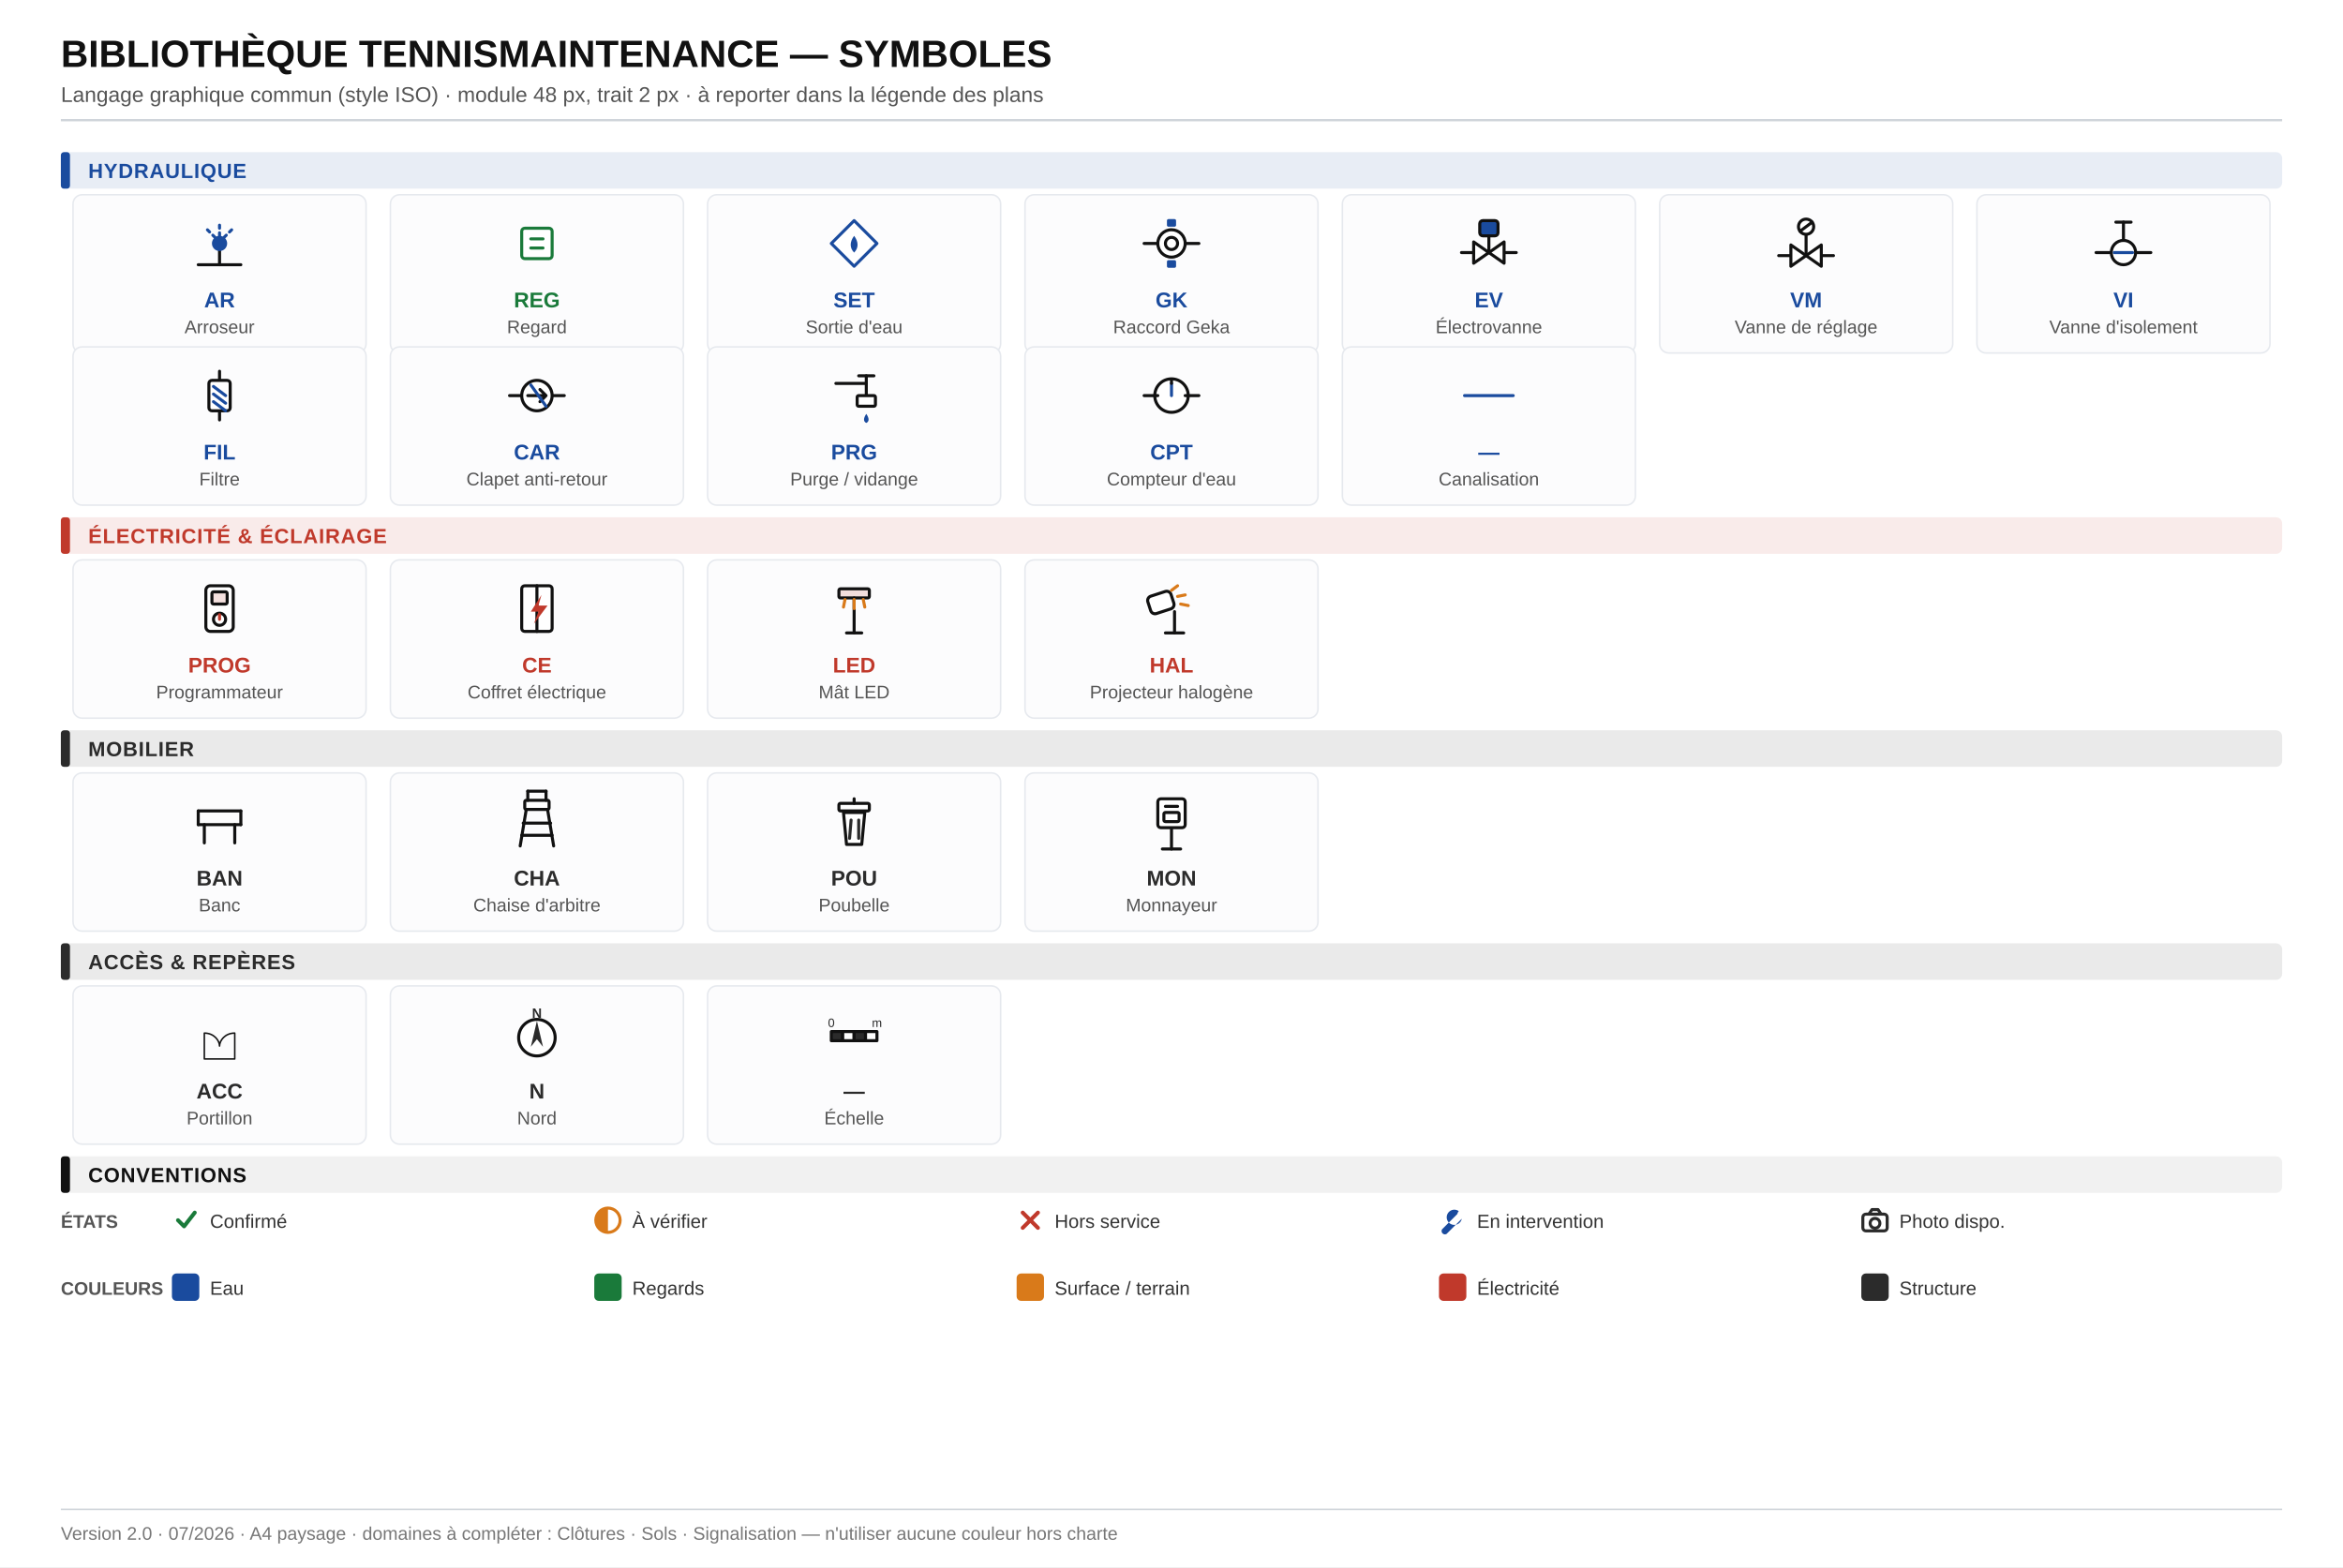
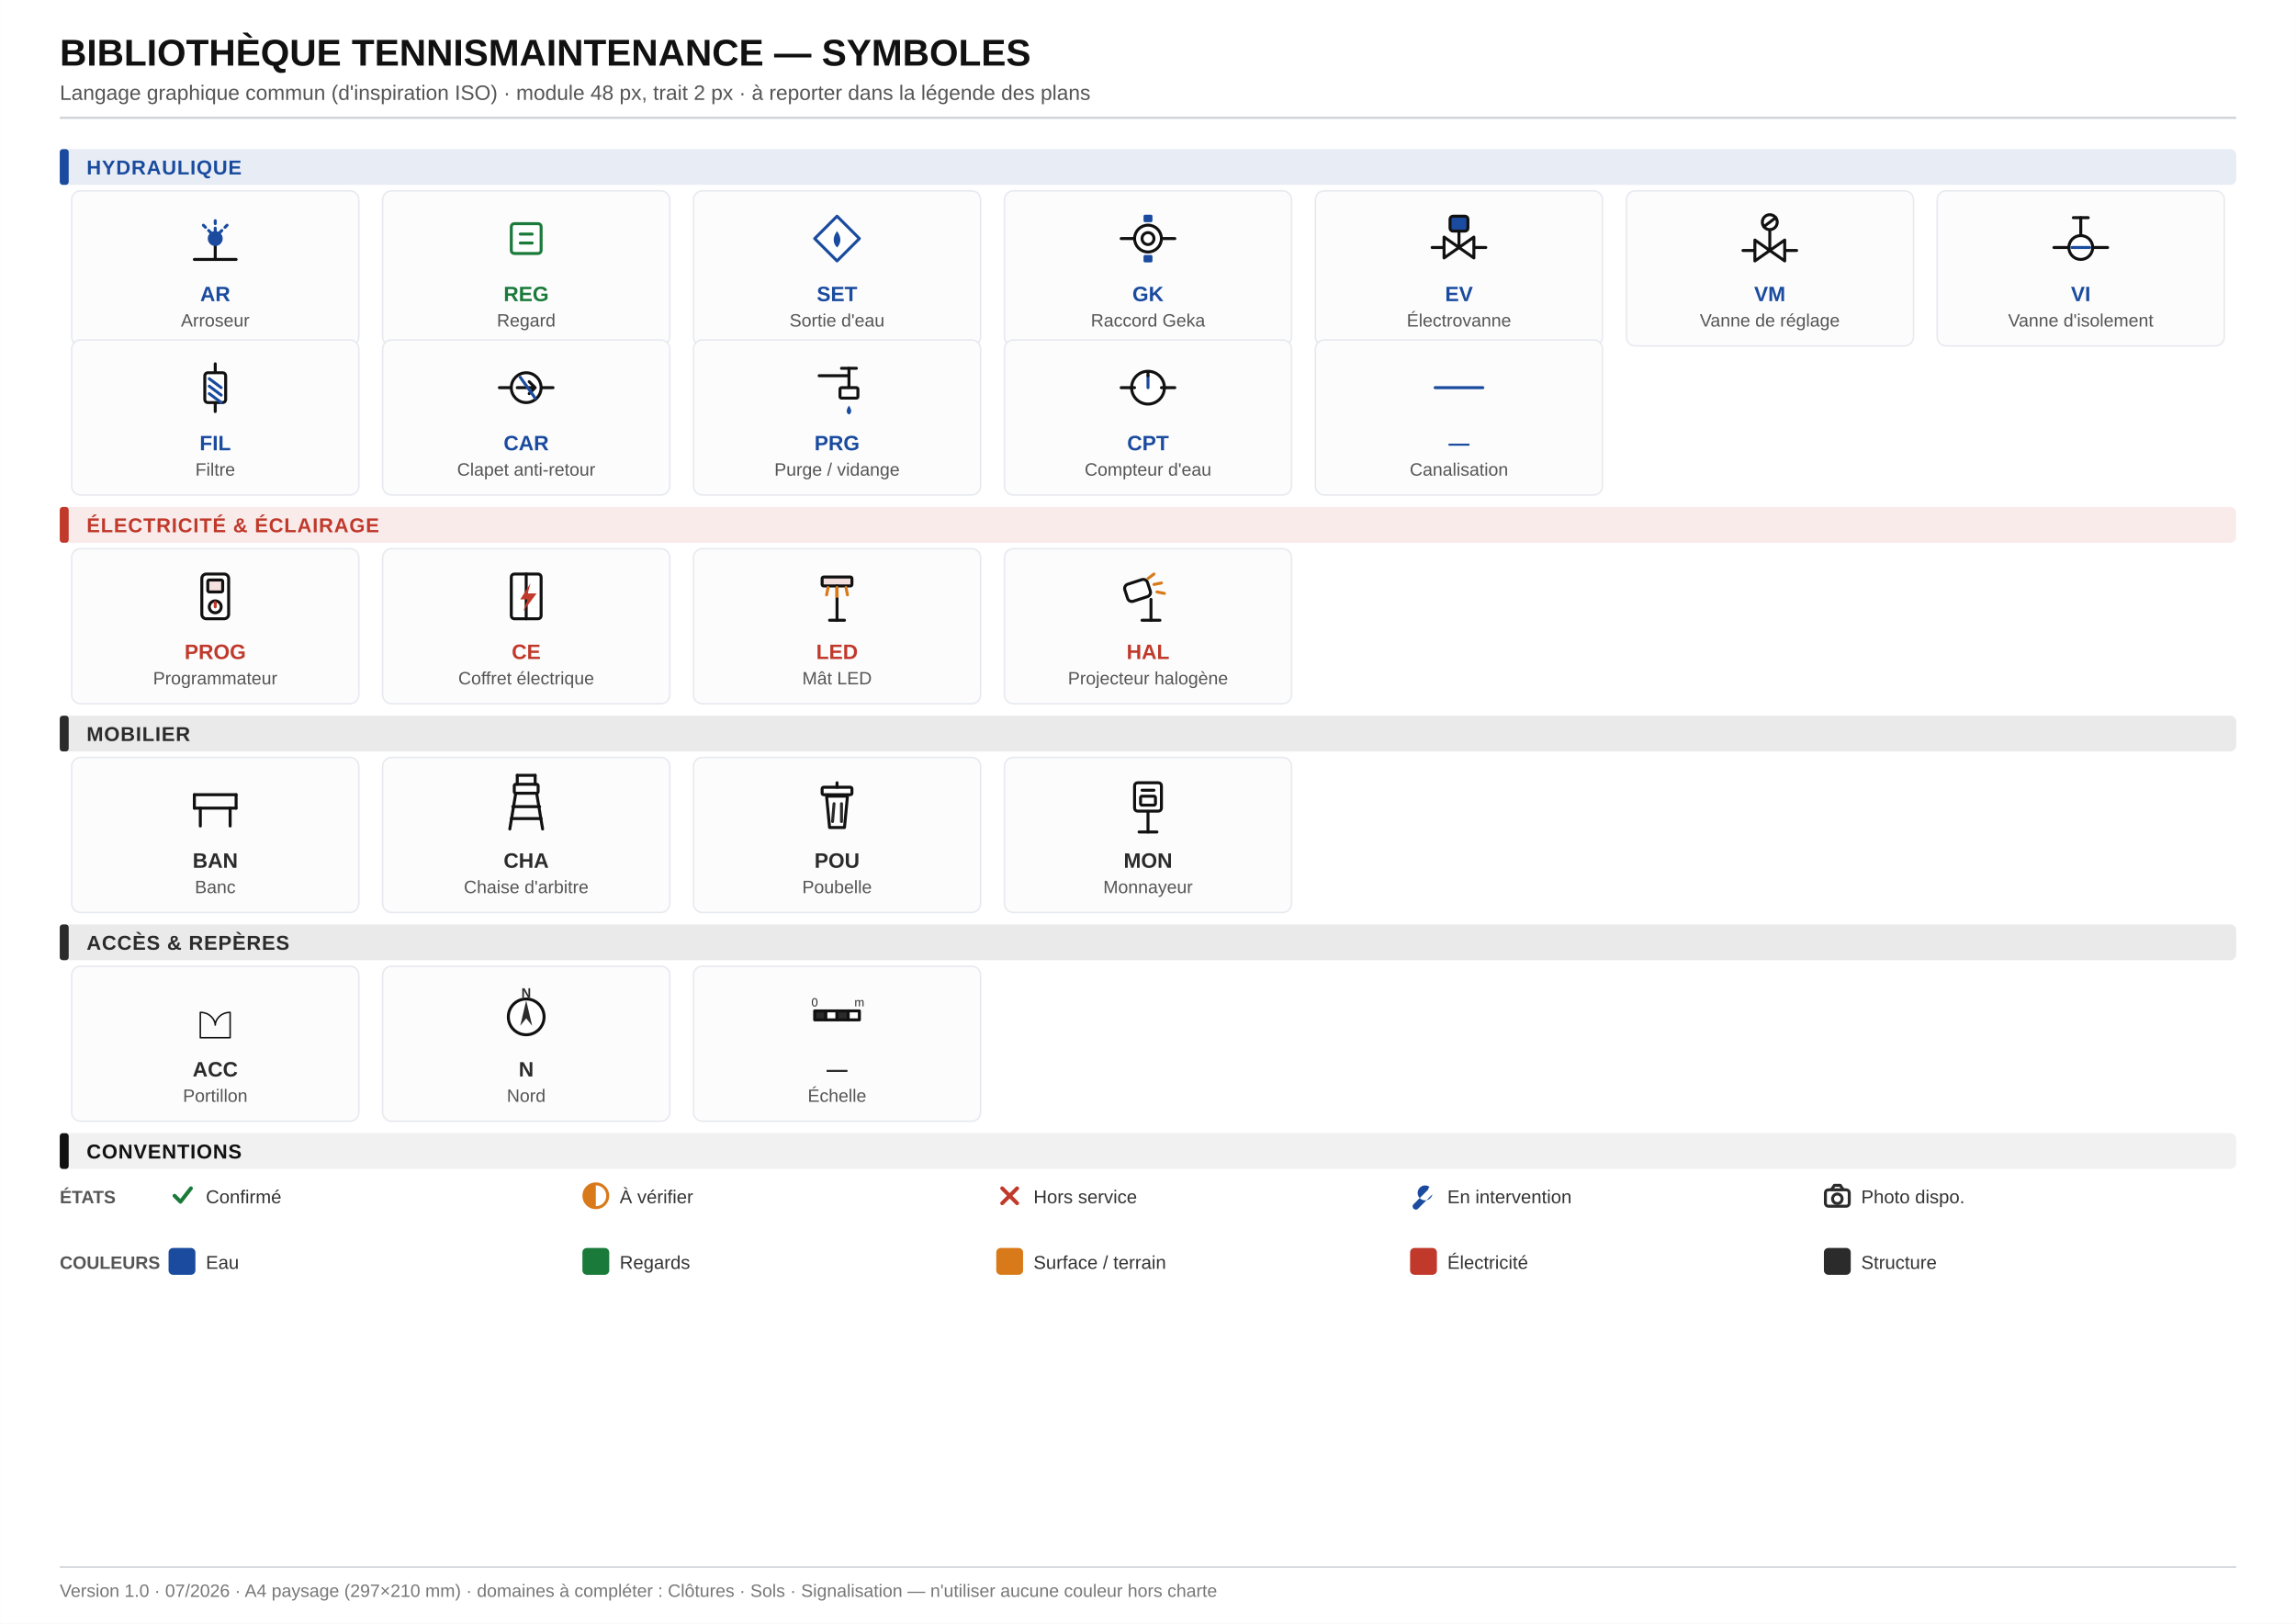
- <svg xmlns="http://www.w3.org/2000/svg" width="1540" height="1030" viewBox="0 0 1540 1030" font-family="Arial, Helvetica, sans-serif" version="1.1">
-   <rect x="0" y="0" width="1540" height="1030" fill="#ffffff" />
+ <svg xmlns="http://www.w3.org/2000/svg" width="297mm" height="210mm" viewBox="0 0 1540 1089" font-family="Arial, Helvetica, sans-serif" version="1.1">
+   <defs>
+     <symbol id="tm-ar" viewBox="0 0 48 48" overflow="visible">
+       <g fill="none" stroke="#111111" stroke-width="2" stroke-linecap="round" stroke-linejoin="round">
+         <line x1="10" y1="38" x2="38" y2="38" />
+         <line x1="24" y1="38" x2="24" y2="27" />
+         <circle cx="24" cy="24" r="5" fill="#1a4b9e" stroke="none" />
+         <line x1="24" y1="19" x2="24" y2="10" stroke="#1a4b9e" stroke-dasharray="2 3" />
+         <line x1="21" y1="20" x2="14" y2="13" stroke="#1a4b9e" stroke-dasharray="2 3" />
+         <line x1="27" y1="20" x2="34" y2="13" stroke="#1a4b9e" stroke-dasharray="2 3" />
+       </g>
+     </symbol>
+     <symbol id="tm-reg" viewBox="0 0 48 48" overflow="visible">
+       <g fill="none" stroke="#111111" stroke-width="2" stroke-linecap="round" stroke-linejoin="round">
+         <rect x="14" y="14" width="20" height="20" rx="2" fill="#ffffff" stroke="#1a7a3a" />
+         <line x1="20" y1="21" x2="28" y2="21" stroke="#1a7a3a" />
+         <line x1="20" y1="27" x2="28" y2="27" stroke="#1a7a3a" />
+       </g>
+     </symbol>
+     <symbol id="tm-set" viewBox="0 0 48 48" overflow="visible">
+       <g fill="none" stroke="#111111" stroke-width="2" stroke-linecap="round" stroke-linejoin="round">
+         <path d="M24,9 L39,24 L24,39 L9,24 Z" fill="#ffffff" stroke="#1a4b9e" />
+         <path d="M24,19 C27,23 27,27 24,30 C21,27 21,23 24,19 Z" fill="#1a4b9e" stroke="none" />
+       </g>
+     </symbol>
+     <symbol id="tm-gk" viewBox="0 0 48 48" overflow="visible">
+       <g fill="none" stroke="#111111" stroke-width="2" stroke-linecap="round" stroke-linejoin="round">
+         <line x1="6" y1="24" x2="15" y2="24" />
+         <line x1="33" y1="24" x2="42" y2="24" />
+         <circle cx="24" cy="24" r="9" fill="#ffffff" stroke="#111111" />
+         <circle cx="24" cy="24" r="4" fill="none" stroke="#111111" />
+         <rect x="21" y="8" width="6" height="5" rx="1" fill="#1a4b9e" stroke="none" />
+         <rect x="21" y="35" width="6" height="5" rx="1" fill="#1a4b9e" stroke="none" />
+       </g>
+     </symbol>
+     <symbol id="tm-ev" viewBox="0 0 48 48" overflow="visible">
+       <g fill="none" stroke="#111111" stroke-width="2" stroke-linecap="round" stroke-linejoin="round">
+         <line x1="6" y1="30" x2="14" y2="30" />
+         <line x1="34" y1="30" x2="42" y2="30" />
+         <path d="M14,23 L14,37 L24,30 Z" fill="#ffffff" />
+         <path d="M34,23 L34,37 L24,30 Z" fill="#ffffff" />
+         <line x1="24" y1="30" x2="24" y2="19" />
+         <rect x="18" y="9" width="12" height="10" rx="2" fill="#1a4b9e" stroke="#111111" />
+       </g>
+     </symbol>
+     <symbol id="tm-vm" viewBox="0 0 48 48" overflow="visible">
+       <g fill="none" stroke="#111111" stroke-width="2" stroke-linecap="round" stroke-linejoin="round">
+         <line x1="6" y1="32" x2="14" y2="32" />
+         <line x1="34" y1="32" x2="42" y2="32" />
+         <path d="M14,25 L14,39 L24,32 Z" fill="#ffffff" />
+         <path d="M34,25 L34,39 L24,32 Z" fill="#ffffff" />
+         <line x1="24" y1="32" x2="24" y2="17" />
+         <circle cx="24" cy="13" r="5" fill="#ffffff" stroke="#111111" />
+         <line x1="20" y1="16" x2="28" y2="10" />
+       </g>
+     </symbol>
+     <symbol id="tm-vi" viewBox="0 0 48 48" overflow="visible">
+       <g fill="none" stroke="#111111" stroke-width="2" stroke-linecap="round" stroke-linejoin="round">
+         <line x1="6" y1="30" x2="15" y2="30" />
+         <line x1="33" y1="30" x2="42" y2="30" />
+         <circle cx="24" cy="30" r="8" fill="#ffffff" stroke="#111111" />
+         <line x1="18" y1="30" x2="30" y2="30" stroke="#1a4b9e" />
+         <line x1="24" y1="22" x2="24" y2="10" />
+         <line x1="19" y1="10" x2="29" y2="10" />
+       </g>
+     </symbol>
+     <symbol id="tm-fil" viewBox="0 0 48 48" overflow="visible">
+       <g fill="none" stroke="#111111" stroke-width="2" stroke-linecap="round" stroke-linejoin="round">
+         <line x1="24" y1="8" x2="24" y2="14" />
+         <line x1="24" y1="34" x2="24" y2="40" />
+         <rect x="17" y="14" width="14" height="20" rx="2" fill="#ffffff" />
+         <line x1="20" y1="18" x2="28" y2="24" stroke="#1a4b9e" />
+         <line x1="20" y1="23" x2="28" y2="29" stroke="#1a4b9e" />
+         <line x1="20" y1="28" x2="28" y2="34" stroke="#1a4b9e" />
+       </g>
+     </symbol>
+     <symbol id="tm-car" viewBox="0 0 48 48" overflow="visible">
+       <g fill="none" stroke="#111111" stroke-width="2" stroke-linecap="round" stroke-linejoin="round">
+         <line x1="6" y1="24" x2="16" y2="24" />
+         <line x1="32" y1="24" x2="42" y2="24" />
+         <circle cx="24" cy="24" r="10" fill="#ffffff" />
+         <path d="M18,24 H30 M26,20 L30,24 L26,28" />
+         <line x1="20" y1="17" x2="30" y2="31" stroke="#1a4b9e" />
+       </g>
+     </symbol>
+     <symbol id="tm-prg" viewBox="0 0 48 48" overflow="visible">
+       <g fill="none" stroke="#111111" stroke-width="2" stroke-linecap="round" stroke-linejoin="round">
+         <path d="M12,16 H32 V24" />
+         <rect x="26" y="24" width="12" height="7" rx="1" fill="#ffffff" />
+         <line x1="32" y1="11" x2="32" y2="16" />
+         <line x1="27" y1="11" x2="37" y2="11" />
+         <path d="M32,36 C34,39 34,41 32,42 C30,41 30,39 32,36 Z" fill="#1a4b9e" stroke="none" />
+       </g>
+     </symbol>
+     <symbol id="tm-cpt" viewBox="0 0 48 48" overflow="visible">
+       <g fill="none" stroke="#111111" stroke-width="2" stroke-linecap="round" stroke-linejoin="round">
+         <line x1="6" y1="24" x2="14" y2="24" />
+         <line x1="34" y1="24" x2="42" y2="24" />
+         <circle cx="24" cy="24" r="11" fill="#ffffff" />
+         <line x1="24" y1="24" x2="24" y2="16" stroke="#1a4b9e" />
+         <line x1="24" y1="14" x2="24" y2="16" />
+         <line x1="35" y1="24" x2="33" y2="24" />
+         <line x1="13" y1="24" x2="15" y2="24" />
+       </g>
+     </symbol>
+     <symbol id="tm-can" viewBox="0 0 48 48" overflow="visible">
+       <g fill="none" stroke="#111111" stroke-width="2" stroke-linecap="round" stroke-linejoin="round">
+         <line x1="8" y1="24" x2="40" y2="24" stroke="#1a4b9e" />
+       </g>
+     </symbol>
+     <symbol id="tm-prog" viewBox="0 0 48 48" overflow="visible">
+       <g fill="none" stroke="#111111" stroke-width="2" stroke-linecap="round" stroke-linejoin="round">
+         <rect x="15" y="9" width="18" height="30" rx="3" fill="#ffffff" />
+         <rect x="19" y="13" width="10" height="8" rx="1" fill="#c0392b" fill-opacity="0.15" stroke="#111111" />
+         <circle cx="24" cy="31" r="4" fill="#ffffff" stroke="#111111" />
+         <line x1="24" y1="31" x2="24" y2="28" stroke="#c0392b" />
+       </g>
+     </symbol>
+     <symbol id="tm-ce" viewBox="0 0 48 48" overflow="visible">
+       <g fill="none" stroke="#111111" stroke-width="2" stroke-linecap="round" stroke-linejoin="round">
+         <rect x="14" y="9" width="20" height="30" rx="2" fill="#ffffff" />
+         <line x1="24" y1="9" x2="24" y2="39" />
+         <path d="M27,15 L20,26 H25 L22,34 L31,22 H25 Z" fill="#c0392b" stroke="none" />
+       </g>
+     </symbol>
+     <symbol id="tm-led" viewBox="0 0 48 48" overflow="visible">
+       <g fill="none" stroke="#111111" stroke-width="2" stroke-linecap="round" stroke-linejoin="round">
+         <line x1="24" y1="40" x2="24" y2="17" />
+         <line x1="19" y1="40" x2="29" y2="40" />
+         <rect x="14" y="11" width="20" height="6" rx="1" fill="#c0392b" fill-opacity="0.15" stroke="#111111" />
+         <line x1="18" y1="18" x2="17" y2="23" stroke="#d97a1a" />
+         <line x1="24" y1="18" x2="24" y2="24" stroke="#d97a1a" />
+         <line x1="30" y1="18" x2="31" y2="23" stroke="#d97a1a" />
+       </g>
+     </symbol>
+     <symbol id="tm-hal" viewBox="0 0 48 48" overflow="visible">
+       <g fill="none" stroke="#111111" stroke-width="2" stroke-linecap="round" stroke-linejoin="round">
+         <line x1="26" y1="40" x2="26" y2="26" />
+         <line x1="20" y1="40" x2="32" y2="40" />
+         <rect x="9" y="14" width="16" height="12" rx="3" fill="#ffffff" transform="rotate(-18 17 20)" />
+         <line x1="24" y1="12" x2="28" y2="9" stroke="#d97a1a" />
+         <line x1="28" y1="16" x2="33" y2="15" stroke="#d97a1a" />
+         <line x1="30" y1="21" x2="35" y2="22" stroke="#d97a1a" />
+       </g>
+     </symbol>
+     <symbol id="tm-ban" viewBox="0 0 48 48" overflow="visible">
+       <g fill="none" stroke="#111111" stroke-width="2" stroke-linecap="round" stroke-linejoin="round">
+         <line x1="10" y1="26" x2="38" y2="26" />
+         <line x1="10" y1="17" x2="38" y2="17" />
+         <line x1="10" y1="17" x2="10" y2="26" />
+         <line x1="38" y1="17" x2="38" y2="26" />
+         <line x1="14" y1="26" x2="14" y2="38" />
+         <line x1="34" y1="26" x2="34" y2="38" />
+       </g>
+     </symbol>
+     <symbol id="tm-cha" viewBox="0 0 48 48" overflow="visible">
+       <g fill="none" stroke="#111111" stroke-width="2" stroke-linecap="round" stroke-linejoin="round">
+         <rect x="16" y="10" width="16" height="6" rx="1" fill="#ffffff" />
+         <line x1="18" y1="10" x2="18" y2="4" />
+         <line x1="30" y1="10" x2="30" y2="4" />
+         <line x1="18" y1="4" x2="30" y2="4" />
+         <line x1="17" y1="16" x2="13" y2="40" />
+         <line x1="31" y1="16" x2="35" y2="40" />
+         <line x1="15" y1="25" x2="33" y2="25" />
+         <line x1="14" y1="33" x2="34" y2="33" />
+       </g>
+     </symbol>
+     <symbol id="tm-pou" viewBox="0 0 48 48" overflow="visible">
+       <g fill="none" stroke="#111111" stroke-width="2" stroke-linecap="round" stroke-linejoin="round">
+         <path d="M17,18 L31,18 L29,39 L19,39 Z" fill="#ffffff" />
+         <rect x="14" y="12" width="20" height="5" rx="1" fill="#ffffff" />
+         <line x1="24" y1="12" x2="24" y2="9" />
+         <line x1="22" y1="23" x2="21" y2="35" stroke="#2b2b2b" />
+         <line x1="27" y1="23" x2="27" y2="35" stroke="#2b2b2b" />
+       </g>
+     </symbol>
+     <symbol id="tm-mon" viewBox="0 0 48 48" overflow="visible">
+       <g fill="none" stroke="#111111" stroke-width="2" stroke-linecap="round" stroke-linejoin="round">
+         <line x1="24" y1="42" x2="24" y2="28" />
+         <line x1="18" y1="42" x2="30" y2="42" />
+         <rect x="15" y="9" width="18" height="19" rx="2" fill="#ffffff" />
+         <line x1="20" y1="14" x2="28" y2="14" />
+         <rect x="19" y="18" width="10" height="6" rx="1" fill="#ffffff" stroke="#111111" />
+       </g>
+     </symbol>
+     <symbol id="tm-acc" viewBox="0 0 48 48" overflow="visible">
+       <g fill="none" stroke="#111111" stroke-width="2" stroke-linecap="round" stroke-linejoin="round">
+         <g transform="translate(14,40) scale(0.5)">
+           <path d="M0,0 L0,-34 C13,-34 20,-24 20,-17 C20,-24 27,-34 40,-34 L40,0 Z" fill="none" stroke="#111111" />
+         </g>
+       </g>
+     </symbol>
+     <symbol id="tm-nord" viewBox="0 0 48 48" overflow="visible">
+       <g fill="none" stroke="#111111" stroke-width="2" stroke-linecap="round" stroke-linejoin="round">
+         <circle cx="24" cy="26" r="12" fill="#ffffff" />
+         <path d="M24,15 L28,32 L24,27 L20,32 Z" fill="#2b2b2b" stroke="none" />
+         <text x="24" y="13" text-anchor="middle" font-size="9" font-weight="bold" fill="#2b2b2b" stroke="none" font-family="Arial">N</text>
+       </g>
+     </symbol>
+     <symbol id="tm-ech" viewBox="0 0 48 48" overflow="visible">
+       <g fill="none" stroke="#111111" stroke-width="2" stroke-linecap="round" stroke-linejoin="round">
+         <rect x="9" y="22" width="7.5" height="6" fill="#2b2b2b" stroke="#111111" />
+         <rect x="16.5" y="22" width="7.5" height="6" fill="#ffffff" stroke="#111111" />
+         <rect x="24" y="22" width="7.5" height="6" fill="#2b2b2b" stroke="#111111" />
+         <rect x="31.5" y="22" width="7.5" height="6" fill="#ffffff" stroke="#111111" />
+         <text x="9" y="19" text-anchor="middle" font-size="8" fill="#2b2b2b" stroke="none" font-family="Arial">0</text>
+         <text x="39" y="19" text-anchor="middle" font-size="8" fill="#2b2b2b" stroke="none" font-family="Arial">m</text>
+       </g>
+     </symbol>
+     <symbol id="tm-etat-confirme" viewBox="-12 -12 24 24" overflow="visible">
+       <path d="M-5,0 L-1,4 L6,-5" fill="none" stroke="#1a7a3a" stroke-width="2.6" stroke-linecap="round" stroke-linejoin="round" />
+     </symbol>
+     <symbol id="tm-etat-verifier" viewBox="-12 -12 24 24" overflow="visible">
+       <circle r="8" fill="none" stroke="#d97a1a" stroke-width="2" />
+       <path d="M0,-8 A8,8 0 0 0 0,8 Z" fill="#d97a1a" stroke="none" />
+     </symbol>
+     <symbol id="tm-etat-hs" viewBox="-12 -12 24 24" overflow="visible">
+       <path d="M-5,-5 L5,5 M5,-5 L-5,5" stroke="#c0392b" stroke-width="2.6" stroke-linecap="round" />
+     </symbol>
+     <symbol id="tm-etat-interv" viewBox="-12 -12 24 24" overflow="visible">
+       <path d="M4,-6 A5,5 0 1 0 6,-1 L-4,9 A2.2,2.2 0 0 1 -7,6 L3,-4 A5,5 0 0 1 4,-6 Z" fill="#1a4b9e" stroke="none" />
+     </symbol>
+     <symbol id="tm-etat-photo" viewBox="-12 -12 24 24" overflow="visible">
+       <rect x="-8" y="-4" width="16" height="11" rx="2" fill="none" stroke="#2b2b2b" stroke-width="2" />
+       <path d="M-4,-4 L-2,-7 L2,-7 L4,-4" fill="none" stroke="#2b2b2b" stroke-width="2" stroke-linejoin="round" />
+       <circle cx="0" cy="2" r="3.2" fill="none" stroke="#2b2b2b" stroke-width="2" />
+     </symbol>
+   </defs>
+   <rect x="0" y="0" width="1540" height="1089" fill="#ffffff" />
  <text x="40" y="44" font-size="25" font-weight="bold" fill="#111111">BIBLIOTHÈQUE TENNISMAINTENANCE — SYMBOLES</text>
-   <text x="40" y="67" font-size="14" fill="#555555">Langage graphique commun (style ISO) · module 48 px, trait 2 px · à reporter dans la légende des plans</text>
+   <text x="40" y="67" font-size="14" fill="#555555">Langage graphique commun (d'inspiration ISO) · module 48 px, trait 2 px · à reporter dans la légende des plans</text>
  <line x1="40" y1="79" x2="1500" y2="79" stroke="#cfd4da" stroke-width="1.5" />
  <rect x="40" y="100" width="1460" height="24" rx="4" fill="#1a4b9e" fill-opacity="0.10" />
  <rect x="40" y="100" width="6" height="24" rx="2" fill="#1a4b9e" />
  <text x="58" y="117" font-size="13.5" font-weight="bold" fill="#1a4b9e" letter-spacing="0.5">HYDRAULIQUE</text>
  <rect x="48.0" y="128.0" width="192.6" height="104" rx="6" fill="#fcfcfd" stroke="#e6e9ee" />
-   <svg x="120.3" y="136.0" width="48" height="48" viewBox="0 0 48 48" overflow="visible">
-     <g fill="none" stroke="#111111" stroke-width="2" stroke-linecap="round" stroke-linejoin="round">
-       <line x1="10" y1="38" x2="38" y2="38" />
-       <line x1="24" y1="38" x2="24" y2="27" />
-       <circle cx="24" cy="24" r="5" fill="#1a4b9e" stroke="none" />
-       <line x1="24" y1="19" x2="24" y2="10" stroke="#1a4b9e" stroke-dasharray="2 3" />
-       <line x1="21" y1="20" x2="14" y2="13" stroke="#1a4b9e" stroke-dasharray="2 3" />
-       <line x1="27" y1="20" x2="34" y2="13" stroke="#1a4b9e" stroke-dasharray="2 3" />
-     </g>
-   </svg>
+   <use href="#tm-ar" x="120.3" y="136.0" width="48" height="48" />
  <text x="144.3" y="202.0" text-anchor="middle" font-size="14" font-weight="bold" fill="#1a4b9e">AR</text>
  <text x="144.3" y="219.0" text-anchor="middle" font-size="12" fill="#555555">Arroseur</text>
  <rect x="256.6" y="128.0" width="192.6" height="104" rx="6" fill="#fcfcfd" stroke="#e6e9ee" />
-   <svg x="328.9" y="136.0" width="48" height="48" viewBox="0 0 48 48" overflow="visible">
-     <g fill="none" stroke="#111111" stroke-width="2" stroke-linecap="round" stroke-linejoin="round">
-       <rect x="14" y="14" width="20" height="20" rx="2" fill="#ffffff" stroke="#1a7a3a" />
-       <line x1="20" y1="21" x2="28" y2="21" stroke="#1a7a3a" />
-       <line x1="20" y1="27" x2="28" y2="27" stroke="#1a7a3a" />
-     </g>
-   </svg>
+   <use href="#tm-reg" x="328.9" y="136.0" width="48" height="48" />
  <text x="352.9" y="202.0" text-anchor="middle" font-size="14" font-weight="bold" fill="#1a7a3a">REG</text>
  <text x="352.9" y="219.0" text-anchor="middle" font-size="12" fill="#555555">Regard</text>
  <rect x="465.1" y="128.0" width="192.6" height="104" rx="6" fill="#fcfcfd" stroke="#e6e9ee" />
-   <svg x="537.4" y="136.0" width="48" height="48" viewBox="0 0 48 48" overflow="visible">
-     <g fill="none" stroke="#111111" stroke-width="2" stroke-linecap="round" stroke-linejoin="round">
-       <path d="M24,9 L39,24 L24,39 L9,24 Z" fill="#ffffff" stroke="#1a4b9e" />
-       <path d="M24,19 C27,23 27,27 24,30 C21,27 21,23 24,19 Z" fill="#1a4b9e" stroke="none" />
-     </g>
-   </svg>
+   <use href="#tm-set" x="537.4" y="136.0" width="48" height="48" />
  <text x="561.4" y="202.0" text-anchor="middle" font-size="14" font-weight="bold" fill="#1a4b9e">SET</text>
  <text x="561.4" y="219.0" text-anchor="middle" font-size="12" fill="#555555">Sortie d'eau</text>
  <rect x="673.7" y="128.0" width="192.6" height="104" rx="6" fill="#fcfcfd" stroke="#e6e9ee" />
-   <svg x="746.0" y="136.0" width="48" height="48" viewBox="0 0 48 48" overflow="visible">
-     <g fill="none" stroke="#111111" stroke-width="2" stroke-linecap="round" stroke-linejoin="round">
-       <line x1="6" y1="24" x2="15" y2="24" />
-       <line x1="33" y1="24" x2="42" y2="24" />
-       <circle cx="24" cy="24" r="9" fill="#ffffff" stroke="#111111" />
-       <circle cx="24" cy="24" r="4" fill="none" stroke="#111111" />
-       <rect x="21" y="8" width="6" height="5" rx="1" fill="#1a4b9e" stroke="none" />
-       <rect x="21" y="35" width="6" height="5" rx="1" fill="#1a4b9e" stroke="none" />
-     </g>
-   </svg>
+   <use href="#tm-gk" x="746.0" y="136.0" width="48" height="48" />
  <text x="770.0" y="202.0" text-anchor="middle" font-size="14" font-weight="bold" fill="#1a4b9e">GK</text>
  <text x="770.0" y="219.0" text-anchor="middle" font-size="12" fill="#555555">Raccord Geka</text>
  <rect x="882.3" y="128.0" width="192.6" height="104" rx="6" fill="#fcfcfd" stroke="#e6e9ee" />
-   <svg x="954.6" y="136.0" width="48" height="48" viewBox="0 0 48 48" overflow="visible">
-     <g fill="none" stroke="#111111" stroke-width="2" stroke-linecap="round" stroke-linejoin="round">
-       <line x1="6" y1="30" x2="14" y2="30" />
-       <line x1="34" y1="30" x2="42" y2="30" />
-       <path d="M14,23 L14,37 L24,30 Z" fill="#ffffff" />
-       <path d="M34,23 L34,37 L24,30 Z" fill="#ffffff" />
-       <line x1="24" y1="30" x2="24" y2="19" />
-       <rect x="18" y="9" width="12" height="10" rx="2" fill="#1a4b9e" stroke="#111111" />
-     </g>
-   </svg>
+   <use href="#tm-ev" x="954.6" y="136.0" width="48" height="48" />
  <text x="978.6" y="202.0" text-anchor="middle" font-size="14" font-weight="bold" fill="#1a4b9e">EV</text>
  <text x="978.6" y="219.0" text-anchor="middle" font-size="12" fill="#555555">Électrovanne</text>
  <rect x="1090.9" y="128.0" width="192.6" height="104" rx="6" fill="#fcfcfd" stroke="#e6e9ee" />
-   <svg x="1163.1" y="136.0" width="48" height="48" viewBox="0 0 48 48" overflow="visible">
-     <g fill="none" stroke="#111111" stroke-width="2" stroke-linecap="round" stroke-linejoin="round">
-       <line x1="6" y1="32" x2="14" y2="32" />
-       <line x1="34" y1="32" x2="42" y2="32" />
-       <path d="M14,25 L14,39 L24,32 Z" fill="#ffffff" />
-       <path d="M34,25 L34,39 L24,32 Z" fill="#ffffff" />
-       <line x1="24" y1="32" x2="24" y2="17" />
-       <circle cx="24" cy="13" r="5" fill="#ffffff" stroke="#111111" />
-       <line x1="20" y1="16" x2="28" y2="10" />
-     </g>
-   </svg>
+   <use href="#tm-vm" x="1163.1" y="136.0" width="48" height="48" />
  <text x="1187.1" y="202.0" text-anchor="middle" font-size="14" font-weight="bold" fill="#1a4b9e">VM</text>
  <text x="1187.1" y="219.0" text-anchor="middle" font-size="12" fill="#555555">Vanne de réglage</text>
  <rect x="1299.4" y="128.0" width="192.6" height="104" rx="6" fill="#fcfcfd" stroke="#e6e9ee" />
-   <svg x="1371.7" y="136.0" width="48" height="48" viewBox="0 0 48 48" overflow="visible">
-     <g fill="none" stroke="#111111" stroke-width="2" stroke-linecap="round" stroke-linejoin="round">
-       <line x1="6" y1="30" x2="15" y2="30" />
-       <line x1="33" y1="30" x2="42" y2="30" />
-       <circle cx="24" cy="30" r="8" fill="#ffffff" stroke="#111111" />
-       <line x1="18" y1="30" x2="30" y2="30" stroke="#1a4b9e" />
-       <line x1="24" y1="22" x2="24" y2="10" />
-       <line x1="19" y1="10" x2="29" y2="10" />
-     </g>
-   </svg>
+   <use href="#tm-vi" x="1371.7" y="136.0" width="48" height="48" />
  <text x="1395.7" y="202.0" text-anchor="middle" font-size="14" font-weight="bold" fill="#1a4b9e">VI</text>
  <text x="1395.7" y="219.0" text-anchor="middle" font-size="12" fill="#555555">Vanne d'isolement</text>
  <rect x="48.0" y="228.0" width="192.6" height="104" rx="6" fill="#fcfcfd" stroke="#e6e9ee" />
-   <svg x="120.3" y="236.0" width="48" height="48" viewBox="0 0 48 48" overflow="visible">
-     <g fill="none" stroke="#111111" stroke-width="2" stroke-linecap="round" stroke-linejoin="round">
-       <line x1="24" y1="8" x2="24" y2="14" />
-       <line x1="24" y1="34" x2="24" y2="40" />
-       <rect x="17" y="14" width="14" height="20" rx="2" fill="#ffffff" />
-       <line x1="20" y1="18" x2="28" y2="24" stroke="#1a4b9e" />
-       <line x1="20" y1="23" x2="28" y2="29" stroke="#1a4b9e" />
-       <line x1="20" y1="28" x2="28" y2="34" stroke="#1a4b9e" />
-     </g>
-   </svg>
+   <use href="#tm-fil" x="120.3" y="236.0" width="48" height="48" />
  <text x="144.3" y="302.0" text-anchor="middle" font-size="14" font-weight="bold" fill="#1a4b9e">FIL</text>
  <text x="144.3" y="319.0" text-anchor="middle" font-size="12" fill="#555555">Filtre</text>
  <rect x="256.6" y="228.0" width="192.6" height="104" rx="6" fill="#fcfcfd" stroke="#e6e9ee" />
-   <svg x="328.9" y="236.0" width="48" height="48" viewBox="0 0 48 48" overflow="visible">
-     <g fill="none" stroke="#111111" stroke-width="2" stroke-linecap="round" stroke-linejoin="round">
-       <line x1="6" y1="24" x2="16" y2="24" />
-       <line x1="32" y1="24" x2="42" y2="24" />
-       <circle cx="24" cy="24" r="10" fill="#ffffff" />
-       <path d="M18,24 H30 M26,20 L30,24 L26,28" />
-       <line x1="20" y1="17" x2="30" y2="31" stroke="#1a4b9e" />
-     </g>
-   </svg>
+   <use href="#tm-car" x="328.9" y="236.0" width="48" height="48" />
  <text x="352.9" y="302.0" text-anchor="middle" font-size="14" font-weight="bold" fill="#1a4b9e">CAR</text>
  <text x="352.9" y="319.0" text-anchor="middle" font-size="12" fill="#555555">Clapet anti-retour</text>
  <rect x="465.1" y="228.0" width="192.6" height="104" rx="6" fill="#fcfcfd" stroke="#e6e9ee" />
-   <svg x="537.4" y="236.0" width="48" height="48" viewBox="0 0 48 48" overflow="visible">
-     <g fill="none" stroke="#111111" stroke-width="2" stroke-linecap="round" stroke-linejoin="round">
-       <path d="M12,16 H32 V24" />
-       <rect x="26" y="24" width="12" height="7" rx="1" fill="#ffffff" />
-       <line x1="32" y1="11" x2="32" y2="16" />
-       <line x1="27" y1="11" x2="37" y2="11" />
-       <path d="M32,36 C34,39 34,41 32,42 C30,41 30,39 32,36 Z" fill="#1a4b9e" stroke="none" />
-     </g>
-   </svg>
+   <use href="#tm-prg" x="537.4" y="236.0" width="48" height="48" />
  <text x="561.4" y="302.0" text-anchor="middle" font-size="14" font-weight="bold" fill="#1a4b9e">PRG</text>
  <text x="561.4" y="319.0" text-anchor="middle" font-size="12" fill="#555555">Purge / vidange</text>
  <rect x="673.7" y="228.0" width="192.6" height="104" rx="6" fill="#fcfcfd" stroke="#e6e9ee" />
-   <svg x="746.0" y="236.0" width="48" height="48" viewBox="0 0 48 48" overflow="visible">
-     <g fill="none" stroke="#111111" stroke-width="2" stroke-linecap="round" stroke-linejoin="round">
-       <line x1="6" y1="24" x2="14" y2="24" />
-       <line x1="34" y1="24" x2="42" y2="24" />
-       <circle cx="24" cy="24" r="11" fill="#ffffff" />
-       <line x1="24" y1="24" x2="24" y2="16" stroke="#1a4b9e" />
-       <line x1="24" y1="14" x2="24" y2="16" />
-       <line x1="35" y1="24" x2="33" y2="24" />
-       <line x1="13" y1="24" x2="15" y2="24" />
-     </g>
-   </svg>
+   <use href="#tm-cpt" x="746.0" y="236.0" width="48" height="48" />
  <text x="770.0" y="302.0" text-anchor="middle" font-size="14" font-weight="bold" fill="#1a4b9e">CPT</text>
  <text x="770.0" y="319.0" text-anchor="middle" font-size="12" fill="#555555">Compteur d'eau</text>
  <rect x="882.3" y="228.0" width="192.6" height="104" rx="6" fill="#fcfcfd" stroke="#e6e9ee" />
-   <svg x="954.6" y="236.0" width="48" height="48" viewBox="0 0 48 48" overflow="visible">
-     <g fill="none" stroke="#111111" stroke-width="2" stroke-linecap="round" stroke-linejoin="round">
-       <line x1="8" y1="24" x2="40" y2="24" stroke="#1a4b9e" />
-     </g>
-   </svg>
+   <use href="#tm-can" x="954.6" y="236.0" width="48" height="48" />
  <text x="978.6" y="302.0" text-anchor="middle" font-size="14" font-weight="bold" fill="#1a4b9e">—</text>
  <text x="978.6" y="319.0" text-anchor="middle" font-size="12" fill="#555555">Canalisation</text>
  <rect x="40" y="340" width="1460" height="24" rx="4" fill="#c0392b" fill-opacity="0.10" />
  <rect x="40" y="340" width="6" height="24" rx="2" fill="#c0392b" />
  <text x="58" y="357" font-size="13.5" font-weight="bold" fill="#c0392b" letter-spacing="0.5">ÉLECTRICITÉ &amp; ÉCLAIRAGE</text>
  <rect x="48.0" y="368.0" width="192.6" height="104" rx="6" fill="#fcfcfd" stroke="#e6e9ee" />
-   <svg x="120.3" y="376.0" width="48" height="48" viewBox="0 0 48 48" overflow="visible">
-     <g fill="none" stroke="#111111" stroke-width="2" stroke-linecap="round" stroke-linejoin="round">
-       <rect x="15" y="9" width="18" height="30" rx="3" fill="#ffffff" />
-       <rect x="19" y="13" width="10" height="8" rx="1" fill="#c0392b" fill-opacity="0.15" stroke="#111111" />
-       <circle cx="24" cy="31" r="4" fill="#ffffff" stroke="#111111" />
-       <line x1="24" y1="31" x2="24" y2="28" stroke="#c0392b" />
-     </g>
-   </svg>
+   <use href="#tm-prog" x="120.3" y="376.0" width="48" height="48" />
  <text x="144.3" y="442.0" text-anchor="middle" font-size="14" font-weight="bold" fill="#c0392b">PROG</text>
  <text x="144.3" y="459.0" text-anchor="middle" font-size="12" fill="#555555">Programmateur</text>
  <rect x="256.6" y="368.0" width="192.6" height="104" rx="6" fill="#fcfcfd" stroke="#e6e9ee" />
-   <svg x="328.9" y="376.0" width="48" height="48" viewBox="0 0 48 48" overflow="visible">
-     <g fill="none" stroke="#111111" stroke-width="2" stroke-linecap="round" stroke-linejoin="round">
-       <rect x="14" y="9" width="20" height="30" rx="2" fill="#ffffff" />
-       <line x1="24" y1="9" x2="24" y2="39" />
-       <path d="M27,15 L20,26 H25 L22,34 L31,22 H25 Z" fill="#c0392b" stroke="none" />
-     </g>
-   </svg>
+   <use href="#tm-ce" x="328.9" y="376.0" width="48" height="48" />
  <text x="352.9" y="442.0" text-anchor="middle" font-size="14" font-weight="bold" fill="#c0392b">CE</text>
  <text x="352.9" y="459.0" text-anchor="middle" font-size="12" fill="#555555">Coffret électrique</text>
  <rect x="465.1" y="368.0" width="192.6" height="104" rx="6" fill="#fcfcfd" stroke="#e6e9ee" />
-   <svg x="537.4" y="376.0" width="48" height="48" viewBox="0 0 48 48" overflow="visible">
-     <g fill="none" stroke="#111111" stroke-width="2" stroke-linecap="round" stroke-linejoin="round">
-       <line x1="24" y1="40" x2="24" y2="17" />
-       <line x1="19" y1="40" x2="29" y2="40" />
-       <rect x="14" y="11" width="20" height="6" rx="1" fill="#c0392b" fill-opacity="0.15" stroke="#111111" />
-       <line x1="18" y1="18" x2="17" y2="23" stroke="#d97a1a" />
-       <line x1="24" y1="18" x2="24" y2="24" stroke="#d97a1a" />
-       <line x1="30" y1="18" x2="31" y2="23" stroke="#d97a1a" />
-     </g>
-   </svg>
+   <use href="#tm-led" x="537.4" y="376.0" width="48" height="48" />
  <text x="561.4" y="442.0" text-anchor="middle" font-size="14" font-weight="bold" fill="#c0392b">LED</text>
  <text x="561.4" y="459.0" text-anchor="middle" font-size="12" fill="#555555">Mât LED</text>
  <rect x="673.7" y="368.0" width="192.6" height="104" rx="6" fill="#fcfcfd" stroke="#e6e9ee" />
-   <svg x="746.0" y="376.0" width="48" height="48" viewBox="0 0 48 48" overflow="visible">
-     <g fill="none" stroke="#111111" stroke-width="2" stroke-linecap="round" stroke-linejoin="round">
-       <line x1="26" y1="40" x2="26" y2="26" />
-       <line x1="20" y1="40" x2="32" y2="40" />
-       <rect x="9" y="14" width="16" height="12" rx="3" fill="#ffffff" transform="rotate(-18 17 20)" />
-       <line x1="24" y1="12" x2="28" y2="9" stroke="#d97a1a" />
-       <line x1="28" y1="16" x2="33" y2="15" stroke="#d97a1a" />
-       <line x1="30" y1="21" x2="35" y2="22" stroke="#d97a1a" />
-     </g>
-   </svg>
+   <use href="#tm-hal" x="746.0" y="376.0" width="48" height="48" />
  <text x="770.0" y="442.0" text-anchor="middle" font-size="14" font-weight="bold" fill="#c0392b">HAL</text>
  <text x="770.0" y="459.0" text-anchor="middle" font-size="12" fill="#555555">Projecteur halogène</text>
  <rect x="40" y="480" width="1460" height="24" rx="4" fill="#2b2b2b" fill-opacity="0.10" />
  <rect x="40" y="480" width="6" height="24" rx="2" fill="#2b2b2b" />
  <text x="58" y="497" font-size="13.5" font-weight="bold" fill="#2b2b2b" letter-spacing="0.5">MOBILIER</text>
  <rect x="48.0" y="508.0" width="192.6" height="104" rx="6" fill="#fcfcfd" stroke="#e6e9ee" />
-   <svg x="120.3" y="516.0" width="48" height="48" viewBox="0 0 48 48" overflow="visible">
-     <g fill="none" stroke="#111111" stroke-width="2" stroke-linecap="round" stroke-linejoin="round">
-       <line x1="10" y1="26" x2="38" y2="26" />
-       <line x1="10" y1="17" x2="38" y2="17" />
-       <line x1="10" y1="17" x2="10" y2="26" />
-       <line x1="38" y1="17" x2="38" y2="26" />
-       <line x1="14" y1="26" x2="14" y2="38" />
-       <line x1="34" y1="26" x2="34" y2="38" />
-     </g>
-   </svg>
+   <use href="#tm-ban" x="120.3" y="516.0" width="48" height="48" />
  <text x="144.3" y="582.0" text-anchor="middle" font-size="14" font-weight="bold" fill="#2b2b2b">BAN</text>
  <text x="144.3" y="599.0" text-anchor="middle" font-size="12" fill="#555555">Banc</text>
  <rect x="256.6" y="508.0" width="192.6" height="104" rx="6" fill="#fcfcfd" stroke="#e6e9ee" />
-   <svg x="328.9" y="516.0" width="48" height="48" viewBox="0 0 48 48" overflow="visible">
-     <g fill="none" stroke="#111111" stroke-width="2" stroke-linecap="round" stroke-linejoin="round">
-       <rect x="16" y="10" width="16" height="6" rx="1" fill="#ffffff" />
-       <line x1="18" y1="10" x2="18" y2="4" />
-       <line x1="30" y1="10" x2="30" y2="4" />
-       <line x1="18" y1="4" x2="30" y2="4" />
-       <line x1="17" y1="16" x2="13" y2="40" />
-       <line x1="31" y1="16" x2="35" y2="40" />
-       <line x1="15" y1="25" x2="33" y2="25" />
-       <line x1="14" y1="33" x2="34" y2="33" />
-     </g>
-   </svg>
+   <use href="#tm-cha" x="328.9" y="516.0" width="48" height="48" />
  <text x="352.9" y="582.0" text-anchor="middle" font-size="14" font-weight="bold" fill="#2b2b2b">CHA</text>
  <text x="352.9" y="599.0" text-anchor="middle" font-size="12" fill="#555555">Chaise d'arbitre</text>
  <rect x="465.1" y="508.0" width="192.6" height="104" rx="6" fill="#fcfcfd" stroke="#e6e9ee" />
-   <svg x="537.4" y="516.0" width="48" height="48" viewBox="0 0 48 48" overflow="visible">
-     <g fill="none" stroke="#111111" stroke-width="2" stroke-linecap="round" stroke-linejoin="round">
-       <path d="M17,18 L31,18 L29,39 L19,39 Z" fill="#ffffff" />
-       <rect x="14" y="12" width="20" height="5" rx="1" fill="#ffffff" />
-       <line x1="24" y1="12" x2="24" y2="9" />
-       <line x1="22" y1="23" x2="21" y2="35" stroke="#2b2b2b" />
-       <line x1="27" y1="23" x2="27" y2="35" stroke="#2b2b2b" />
-     </g>
-   </svg>
+   <use href="#tm-pou" x="537.4" y="516.0" width="48" height="48" />
  <text x="561.4" y="582.0" text-anchor="middle" font-size="14" font-weight="bold" fill="#2b2b2b">POU</text>
  <text x="561.4" y="599.0" text-anchor="middle" font-size="12" fill="#555555">Poubelle</text>
  <rect x="673.7" y="508.0" width="192.6" height="104" rx="6" fill="#fcfcfd" stroke="#e6e9ee" />
-   <svg x="746.0" y="516.0" width="48" height="48" viewBox="0 0 48 48" overflow="visible">
-     <g fill="none" stroke="#111111" stroke-width="2" stroke-linecap="round" stroke-linejoin="round">
-       <line x1="24" y1="42" x2="24" y2="28" />
-       <line x1="18" y1="42" x2="30" y2="42" />
-       <rect x="15" y="9" width="18" height="19" rx="2" fill="#ffffff" />
-       <line x1="20" y1="14" x2="28" y2="14" />
-       <rect x="19" y="18" width="10" height="6" rx="1" fill="#ffffff" stroke="#111111" />
-     </g>
-   </svg>
+   <use href="#tm-mon" x="746.0" y="516.0" width="48" height="48" />
  <text x="770.0" y="582.0" text-anchor="middle" font-size="14" font-weight="bold" fill="#2b2b2b">MON</text>
  <text x="770.0" y="599.0" text-anchor="middle" font-size="12" fill="#555555">Monnayeur</text>
  <rect x="40" y="620" width="1460" height="24" rx="4" fill="#2b2b2b" fill-opacity="0.10" />
  <rect x="40" y="620" width="6" height="24" rx="2" fill="#2b2b2b" />
  <text x="58" y="637" font-size="13.5" font-weight="bold" fill="#2b2b2b" letter-spacing="0.5">ACCÈS &amp; REPÈRES</text>
  <rect x="48.0" y="648.0" width="192.6" height="104" rx="6" fill="#fcfcfd" stroke="#e6e9ee" />
-   <svg x="120.3" y="656.0" width="48" height="48" viewBox="0 0 48 48" overflow="visible">
-     <g fill="none" stroke="#111111" stroke-width="2" stroke-linecap="round" stroke-linejoin="round">
-       <g transform="translate(14,40) scale(0.5)">
-         <path d="M0,0 L0,-34 C13,-34 20,-24 20,-17 C20,-24 27,-34 40,-34 L40,0 Z" fill="none" stroke="#111111" />
-       </g>
-     </g>
-   </svg>
+   <use href="#tm-acc" x="120.3" y="656.0" width="48" height="48" />
  <text x="144.3" y="722.0" text-anchor="middle" font-size="14" font-weight="bold" fill="#2b2b2b">ACC</text>
  <text x="144.3" y="739.0" text-anchor="middle" font-size="12" fill="#555555">Portillon</text>
  <rect x="256.6" y="648.0" width="192.6" height="104" rx="6" fill="#fcfcfd" stroke="#e6e9ee" />
-   <svg x="328.9" y="656.0" width="48" height="48" viewBox="0 0 48 48" overflow="visible">
-     <g fill="none" stroke="#111111" stroke-width="2" stroke-linecap="round" stroke-linejoin="round">
-       <circle cx="24" cy="26" r="12" fill="#ffffff" />
-       <path d="M24,15 L28,32 L24,27 L20,32 Z" fill="#2b2b2b" stroke="none" />
-       <text x="24" y="13" text-anchor="middle" font-size="9" font-weight="bold" fill="#2b2b2b" stroke="none" font-family="Arial">N</text>
-     </g>
-   </svg>
+   <use href="#tm-nord" x="328.9" y="656.0" width="48" height="48" />
  <text x="352.9" y="722.0" text-anchor="middle" font-size="14" font-weight="bold" fill="#2b2b2b">N</text>
  <text x="352.9" y="739.0" text-anchor="middle" font-size="12" fill="#555555">Nord</text>
  <rect x="465.1" y="648.0" width="192.6" height="104" rx="6" fill="#fcfcfd" stroke="#e6e9ee" />
-   <svg x="537.4" y="656.0" width="48" height="48" viewBox="0 0 48 48" overflow="visible">
-     <g fill="none" stroke="#111111" stroke-width="2" stroke-linecap="round" stroke-linejoin="round">
-       <rect x="9" y="22" width="7.5" height="6" fill="#2b2b2b" stroke="#111111" />
-       <rect x="16.5" y="22" width="7.5" height="6" fill="#ffffff" stroke="#111111" />
-       <rect x="24" y="22" width="7.5" height="6" fill="#2b2b2b" stroke="#111111" />
-       <rect x="31.5" y="22" width="7.5" height="6" fill="#ffffff" stroke="#111111" />
-       <text x="9" y="19" text-anchor="middle" font-size="8" fill="#2b2b2b" stroke="none" font-family="Arial">0</text>
-       <text x="39" y="19" text-anchor="middle" font-size="8" fill="#2b2b2b" stroke="none" font-family="Arial">m</text>
-     </g>
-   </svg>
+   <use href="#tm-ech" x="537.4" y="656.0" width="48" height="48" />
  <text x="561.4" y="722.0" text-anchor="middle" font-size="14" font-weight="bold" fill="#2b2b2b">—</text>
  <text x="561.4" y="739.0" text-anchor="middle" font-size="12" fill="#555555">Échelle</text>
  <rect x="40" y="760" width="1460" height="24" rx="4" fill="#111111" fill-opacity="0.06" />
  <rect x="40" y="760" width="6" height="24" rx="2" fill="#111111" />
  <text x="58" y="777" font-size="13.5" font-weight="bold" fill="#111111" letter-spacing="0.5">CONVENTIONS</text>
  <text x="40" y="807" font-size="12" font-weight="bold" fill="#555555">ÉTATS</text>
-   <g transform="translate(122.0,802)">
-     <path d="M-5,0 L-1,4 L6,-5" fill="none" stroke="#1a7a3a" stroke-width="2.6" stroke-linecap="round" stroke-linejoin="round" />
-   </g>
+   <use href="#tm-etat-confirme" x="110.0" y="790" width="24" height="24" />
  <text x="138.0" y="807" font-size="12.5" fill="#333333">Confirmé</text>
-   <g transform="translate(399.6,802)">
-     <circle r="8" fill="none" stroke="#d97a1a" stroke-width="2" />
-     <path d="M0,-8 A8,8 0 0 0 0,8 Z" fill="#d97a1a" stroke="none" />
-   </g>
+   <use href="#tm-etat-verifier" x="387.6" y="790" width="24" height="24" />
  <text x="415.6" y="807" font-size="12.5" fill="#333333">À vérifier</text>
-   <g transform="translate(677.2,802)">
-     <path d="M-5,-5 L5,5 M5,-5 L-5,5" stroke="#c0392b" stroke-width="2.6" stroke-linecap="round" />
-   </g>
+   <use href="#tm-etat-hs" x="665.2" y="790" width="24" height="24" />
  <text x="693.2" y="807" font-size="12.5" fill="#333333">Hors service</text>
-   <g transform="translate(954.8,802)">
-     <path d="M4,-6 A5,5 0 1 0 6,-1 L-4,9 A2.2,2.2 0 0 1 -7,6 L3,-4 A5,5 0 0 1 4,-6 Z" fill="#1a4b9e" stroke="none" />
-   </g>
+   <use href="#tm-etat-interv" x="942.8" y="790" width="24" height="24" />
  <text x="970.8" y="807" font-size="12.5" fill="#333333">En intervention</text>
-   <g transform="translate(1232.4,802)">
-     <rect x="-8" y="-4" width="16" height="11" rx="2" fill="none" stroke="#2b2b2b" stroke-width="2" />
-     <path d="M-4,-4 L-2,-7 L2,-7 L4,-4" fill="none" stroke="#2b2b2b" stroke-width="2" stroke-linejoin="round" />
-     <circle cx="0" cy="2" r="3.2" fill="none" stroke="#2b2b2b" stroke-width="2" />
-   </g>
+   <use href="#tm-etat-photo" x="1220.4" y="790" width="24" height="24" />
  <text x="1248.4" y="807" font-size="12.5" fill="#333333">Photo dispo.</text>
  <text x="40" y="851" font-size="12" font-weight="bold" fill="#555555">COULEURS</text>
  <rect x="113.0" y="837" width="18" height="18" rx="3" fill="#1a4b9e" />
  <text x="138.0" y="851" font-size="12.5" fill="#333333">Eau</text>
  <rect x="390.6" y="837" width="18" height="18" rx="3" fill="#1a7a3a" />
  <text x="415.6" y="851" font-size="12.5" fill="#333333">Regards</text>
  <rect x="668.2" y="837" width="18" height="18" rx="3" fill="#d97a1a" />
  <text x="693.2" y="851" font-size="12.5" fill="#333333">Surface / terrain</text>
  <rect x="945.8" y="837" width="18" height="18" rx="3" fill="#c0392b" />
  <text x="970.8" y="851" font-size="12.5" fill="#333333">Électricité</text>
  <rect x="1223.4" y="837" width="18" height="18" rx="3" fill="#2b2b2b" />
  <text x="1248.4" y="851" font-size="12.5" fill="#333333">Structure</text>
-   <line x1="40" y1="992" x2="1500" y2="992" stroke="#cfd4da" stroke-width="1" />
-   <text x="40" y="1012" font-size="12" fill="#777777">Version 2.0 · 07/2026 · A4 paysage · domaines à compléter : Clôtures · Sols · Signalisation — n'utiliser aucune couleur hors charte</text>
+   <line x1="40" y1="1051" x2="1500" y2="1051" stroke="#cfd4da" stroke-width="1" />
+   <text x="40" y="1071" font-size="12" fill="#777777">Version 1.0 · 07/2026 · A4 paysage (297×210 mm) · domaines à compléter : Clôtures · Sols · Signalisation — n'utiliser aucune couleur hors charte</text>
</svg>
